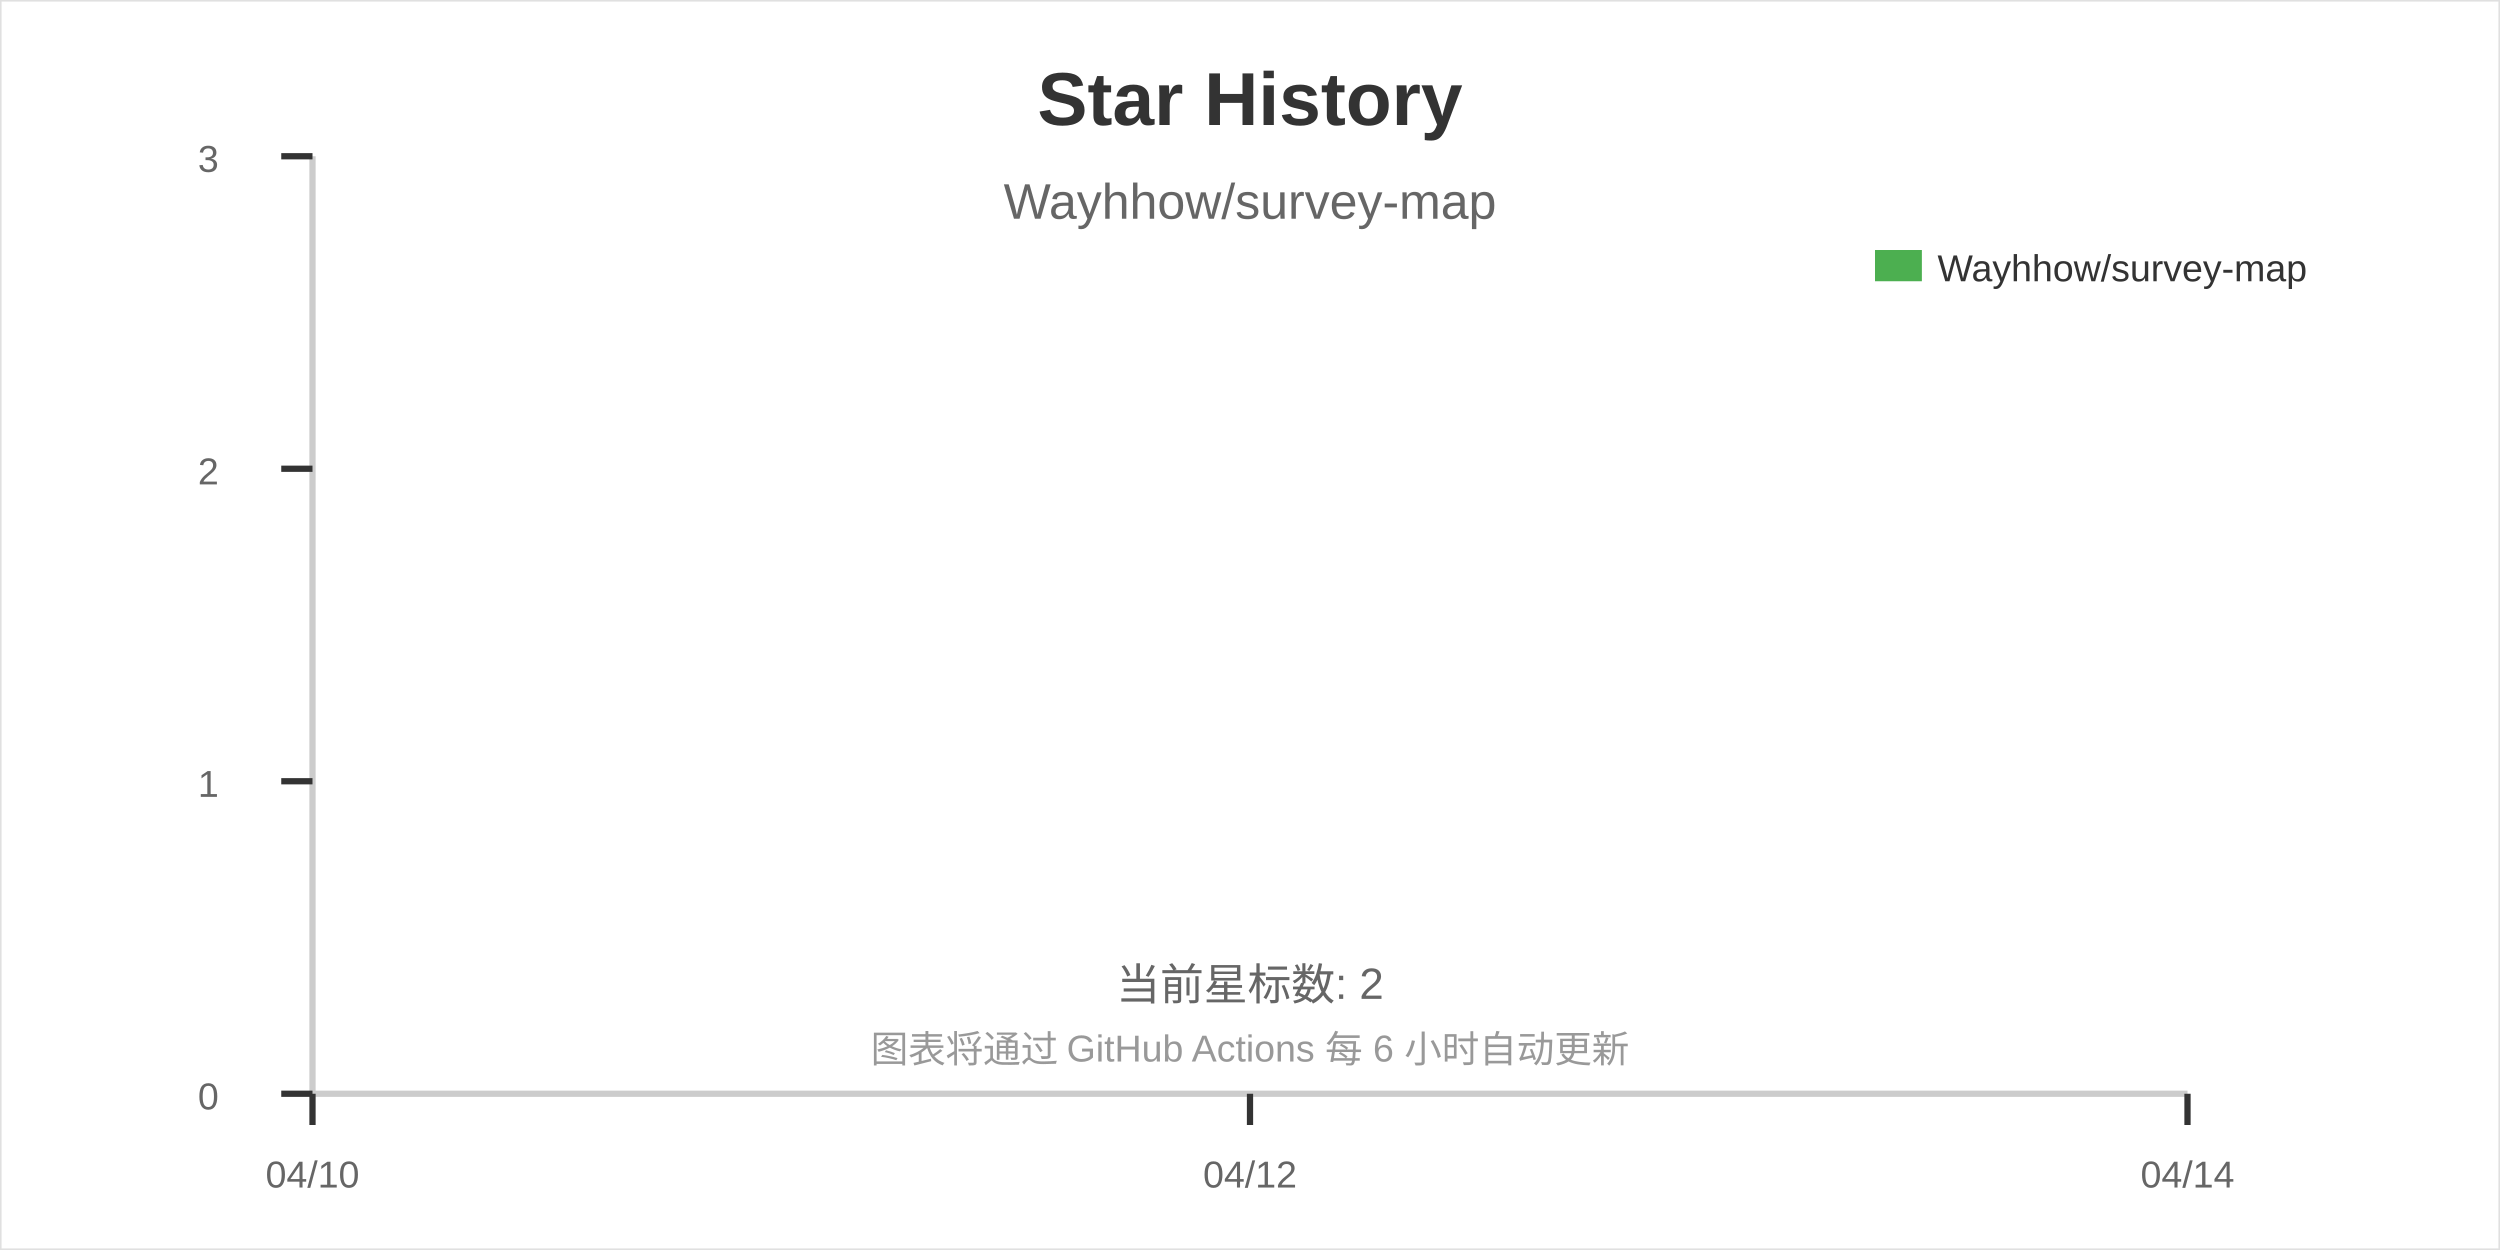
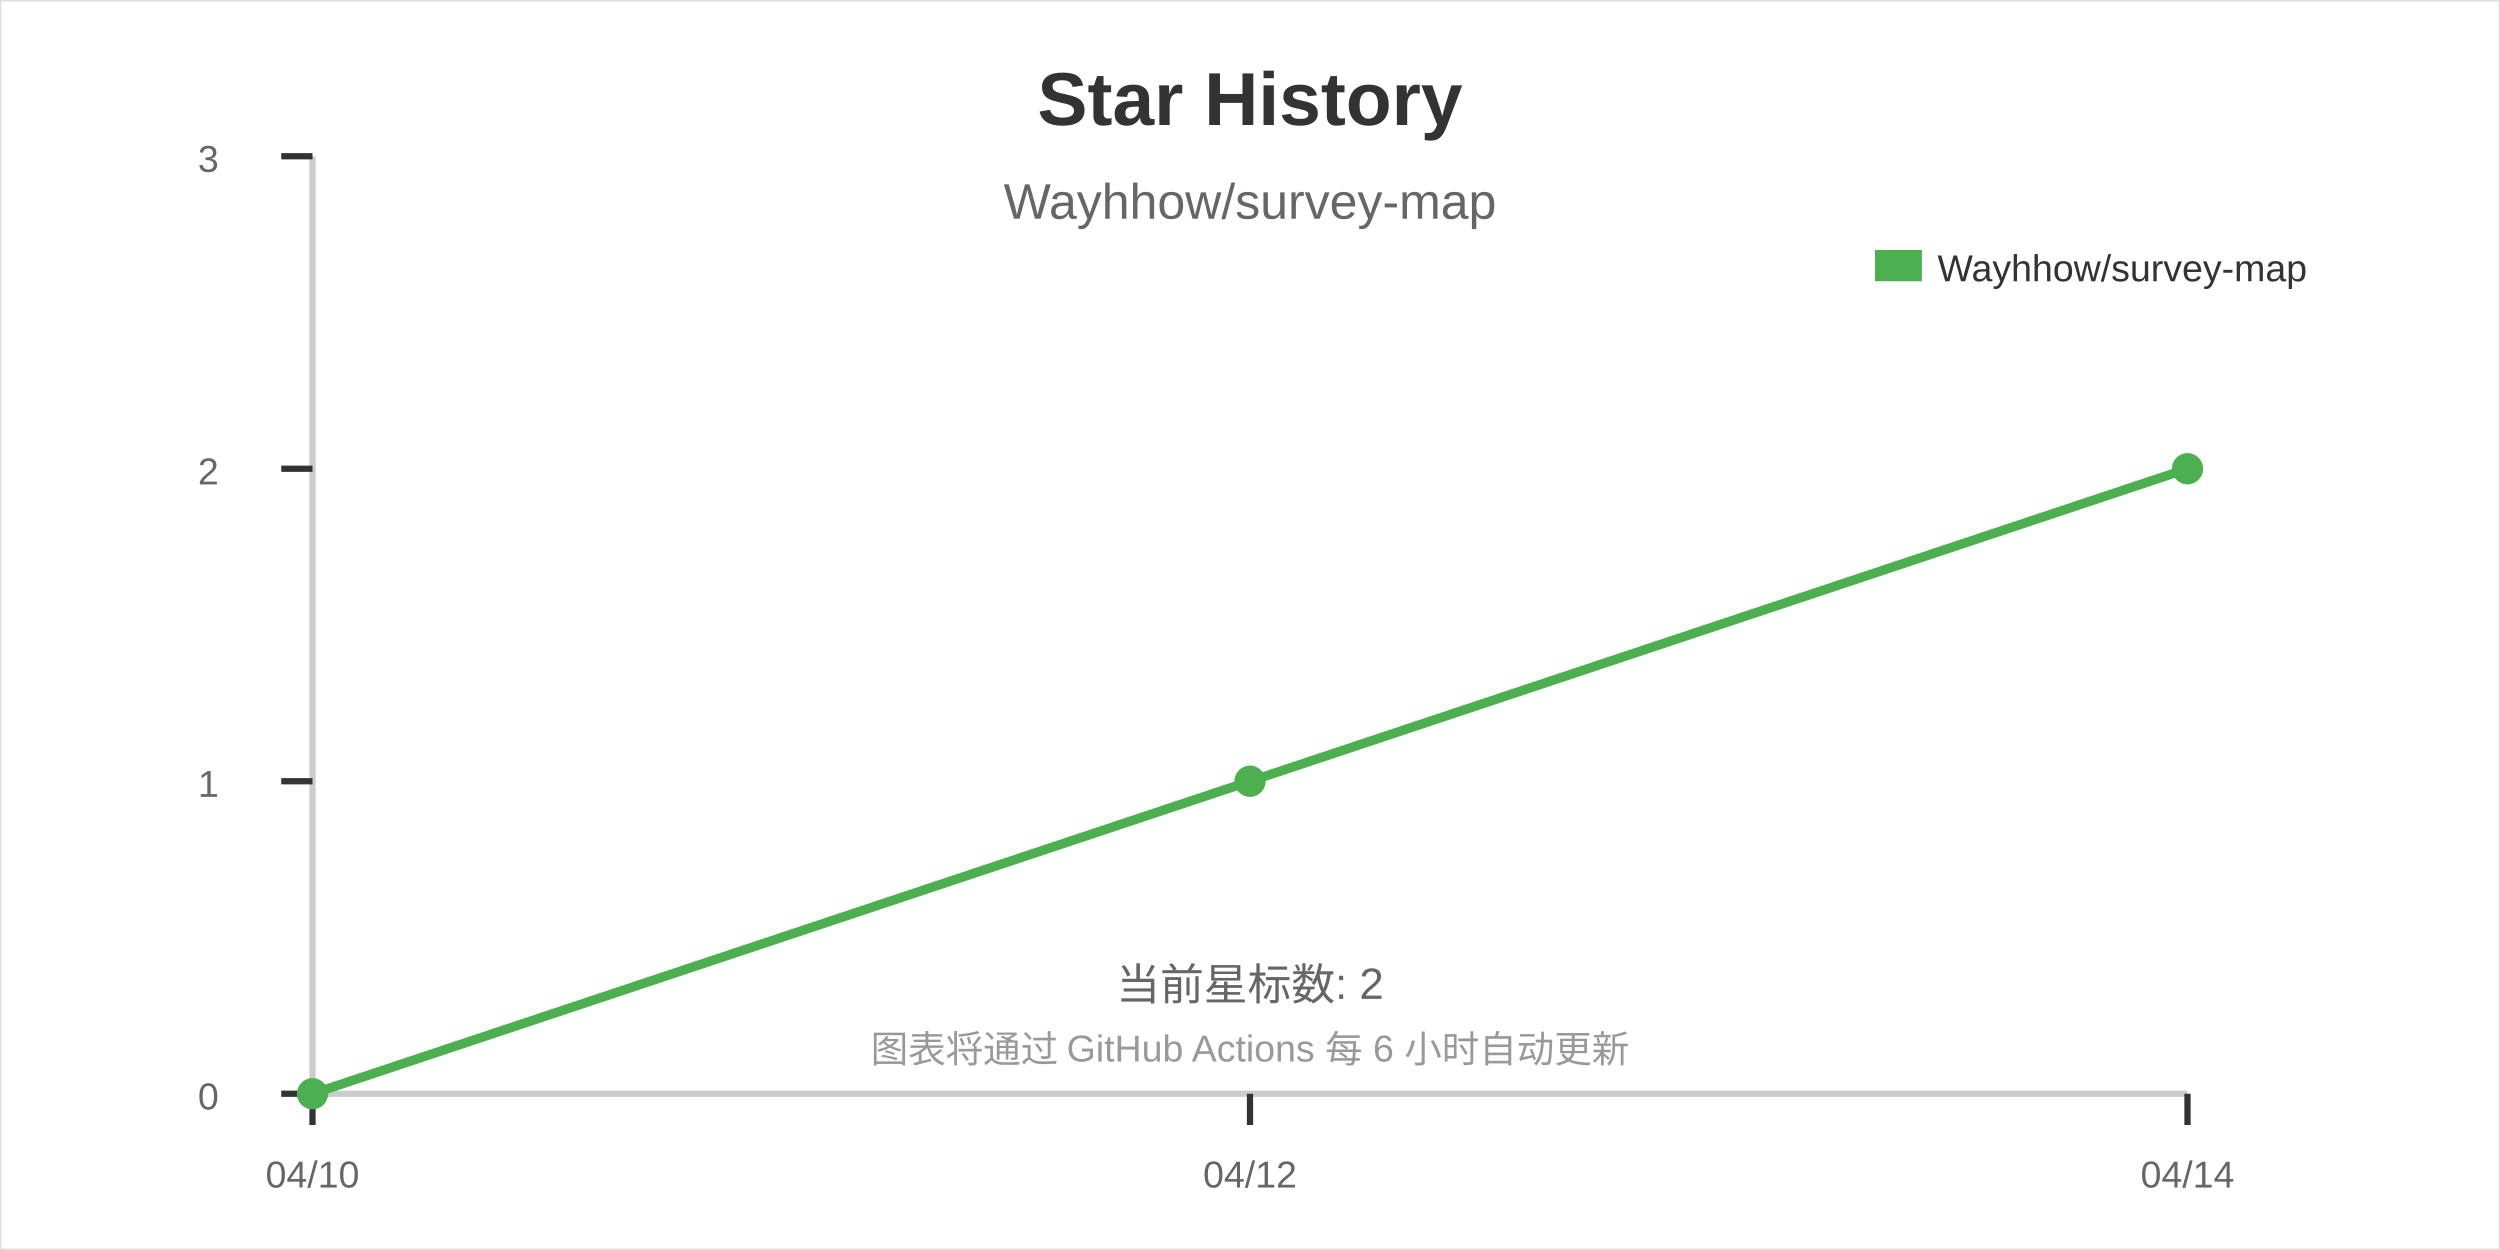
<svg xmlns="http://www.w3.org/2000/svg" width="800" height="400">
  <rect width="800" height="400" fill="#ffffff" stroke="#e0e0e0" stroke-width="1" />
  <text x="400" y="40" font-family="Arial" font-size="24" font-weight="bold" text-anchor="middle" fill="#333333">Star History</text>
  <text x="400" y="70" font-family="Arial" font-size="16" text-anchor="middle" fill="#666666">Wayhhow/survey-map</text>
  <line x1="100" y1="350" x2="700" y2="350" stroke="#cccccc" stroke-width="2" />
  <line x1="100" y1="50" x2="100" y2="350" stroke="#cccccc" stroke-width="2" />
  <line x1="100" y1="350" x2="100" y2="360" stroke="#333333" stroke-width="2" />
  <line x1="400" y1="350" x2="400" y2="360" stroke="#333333" stroke-width="2" />
  <line x1="700" y1="350" x2="700" y2="360" stroke="#333333" stroke-width="2" />
  <line x1="90" y1="350" x2="100" y2="350" stroke="#333333" stroke-width="2" />
  <line x1="90" y1="250" x2="100" y2="250" stroke="#333333" stroke-width="2" />
  <line x1="90" y1="150" x2="100" y2="150" stroke="#333333" stroke-width="2" />
  <line x1="90" y1="50" x2="100" y2="50" stroke="#333333" stroke-width="2" />
  <text x="100" y="380" font-family="Arial" font-size="12" text-anchor="middle" fill="#666666">04/10</text>
  <text x="400" y="380" font-family="Arial" font-size="12" text-anchor="middle" fill="#666666">04/12</text>
  <text x="700" y="380" font-family="Arial" font-size="12" text-anchor="middle" fill="#666666">04/14</text>
  <text x="70" y="355" font-family="Arial" font-size="12" text-anchor="end" fill="#666666">0</text>
  <text x="70" y="255" font-family="Arial" font-size="12" text-anchor="end" fill="#666666">1</text>
  <text x="70" y="155" font-family="Arial" font-size="12" text-anchor="end" fill="#666666">2</text>
  <text x="70" y="55" font-family="Arial" font-size="12" text-anchor="end" fill="#666666">3</text>
-   <path d="" stroke="#4CAF50" stroke-width="3" fill="none" />
+   <path d="M100,350 L400,250 L700,150" stroke="#4CAF50" stroke-width="3" fill="none" />
+   <circle cx="100" cy="350" r="5" fill="#4CAF50" />
+   <circle cx="400" cy="250" r="5" fill="#4CAF50" />
+   <circle cx="700" cy="150" r="5" fill="#4CAF50" />
  <rect x="600" y="80" width="15" height="10" fill="#4CAF50" />
  <text x="620" y="90" font-family="Arial" font-size="12" fill="#333333">Wayhhow/survey-map</text>
  <text x="400" y="320" font-family="Arial" font-size="14" text-anchor="middle" fill="#666666">当前星标数: 2</text>
  <text x="400" y="340" font-family="Arial" font-size="12" text-anchor="middle" fill="#999999">图表将通过 GitHub Actions 每 6 小时自动更新</text>
</svg>
